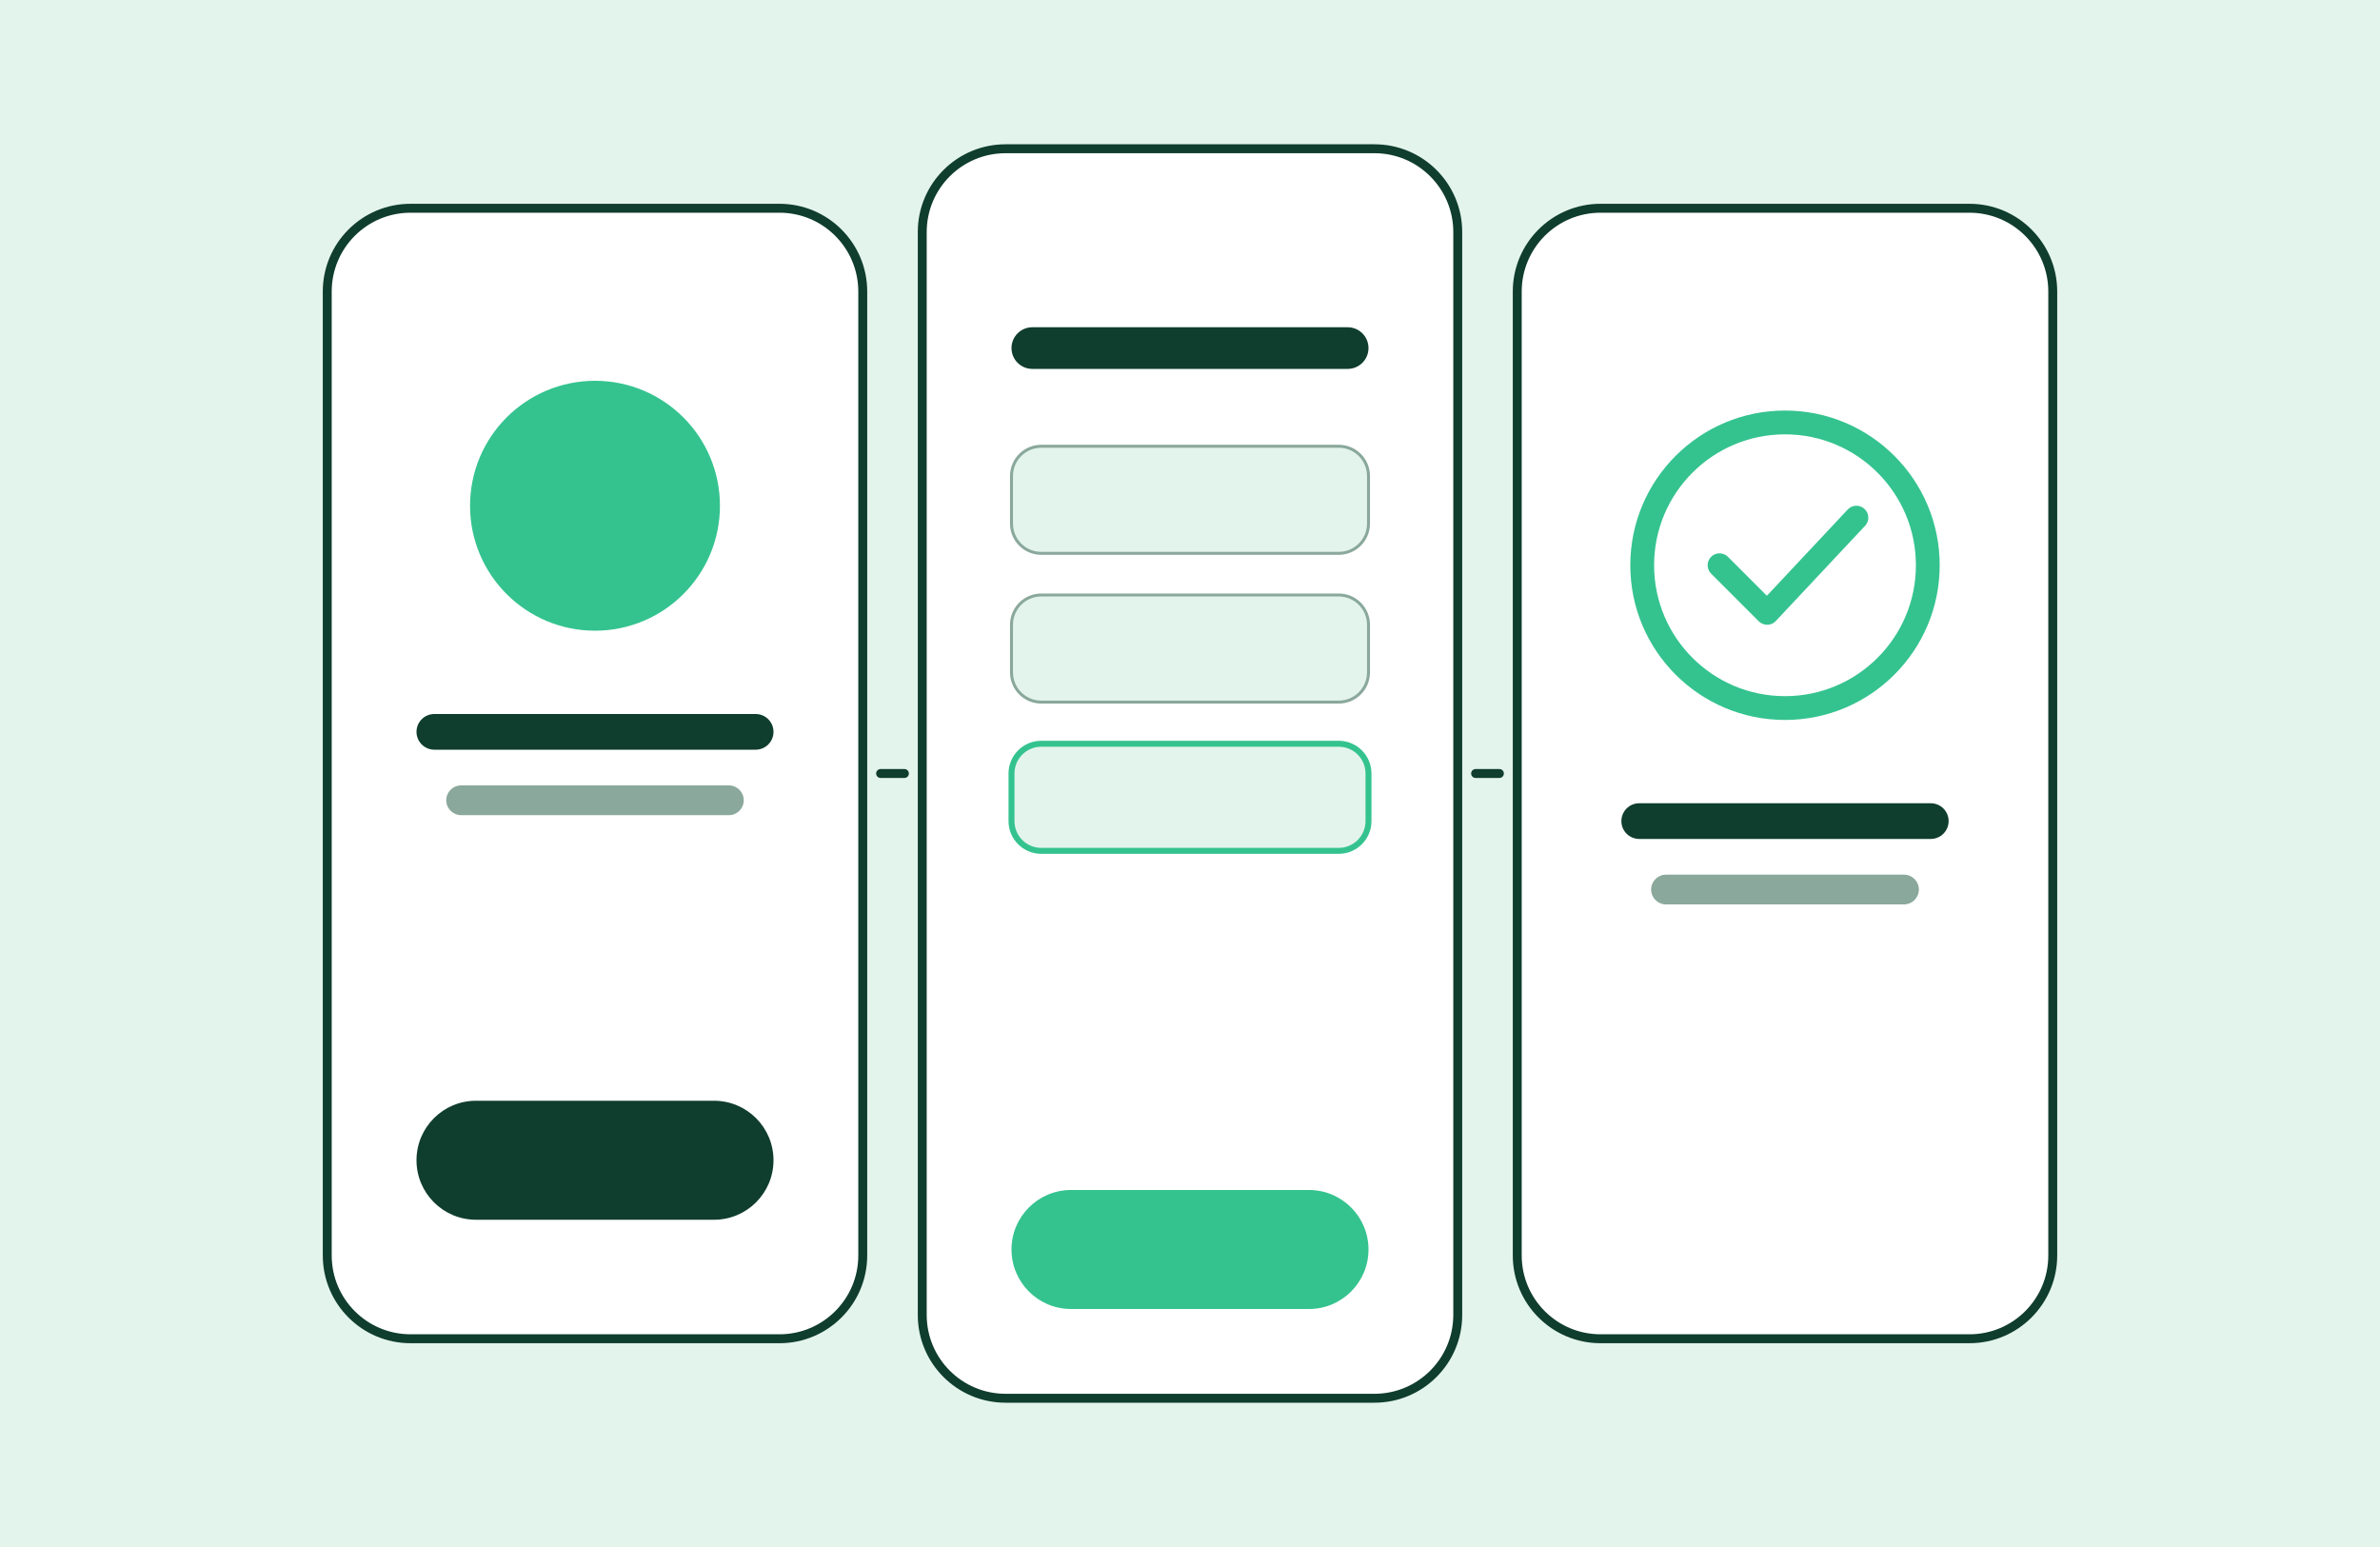
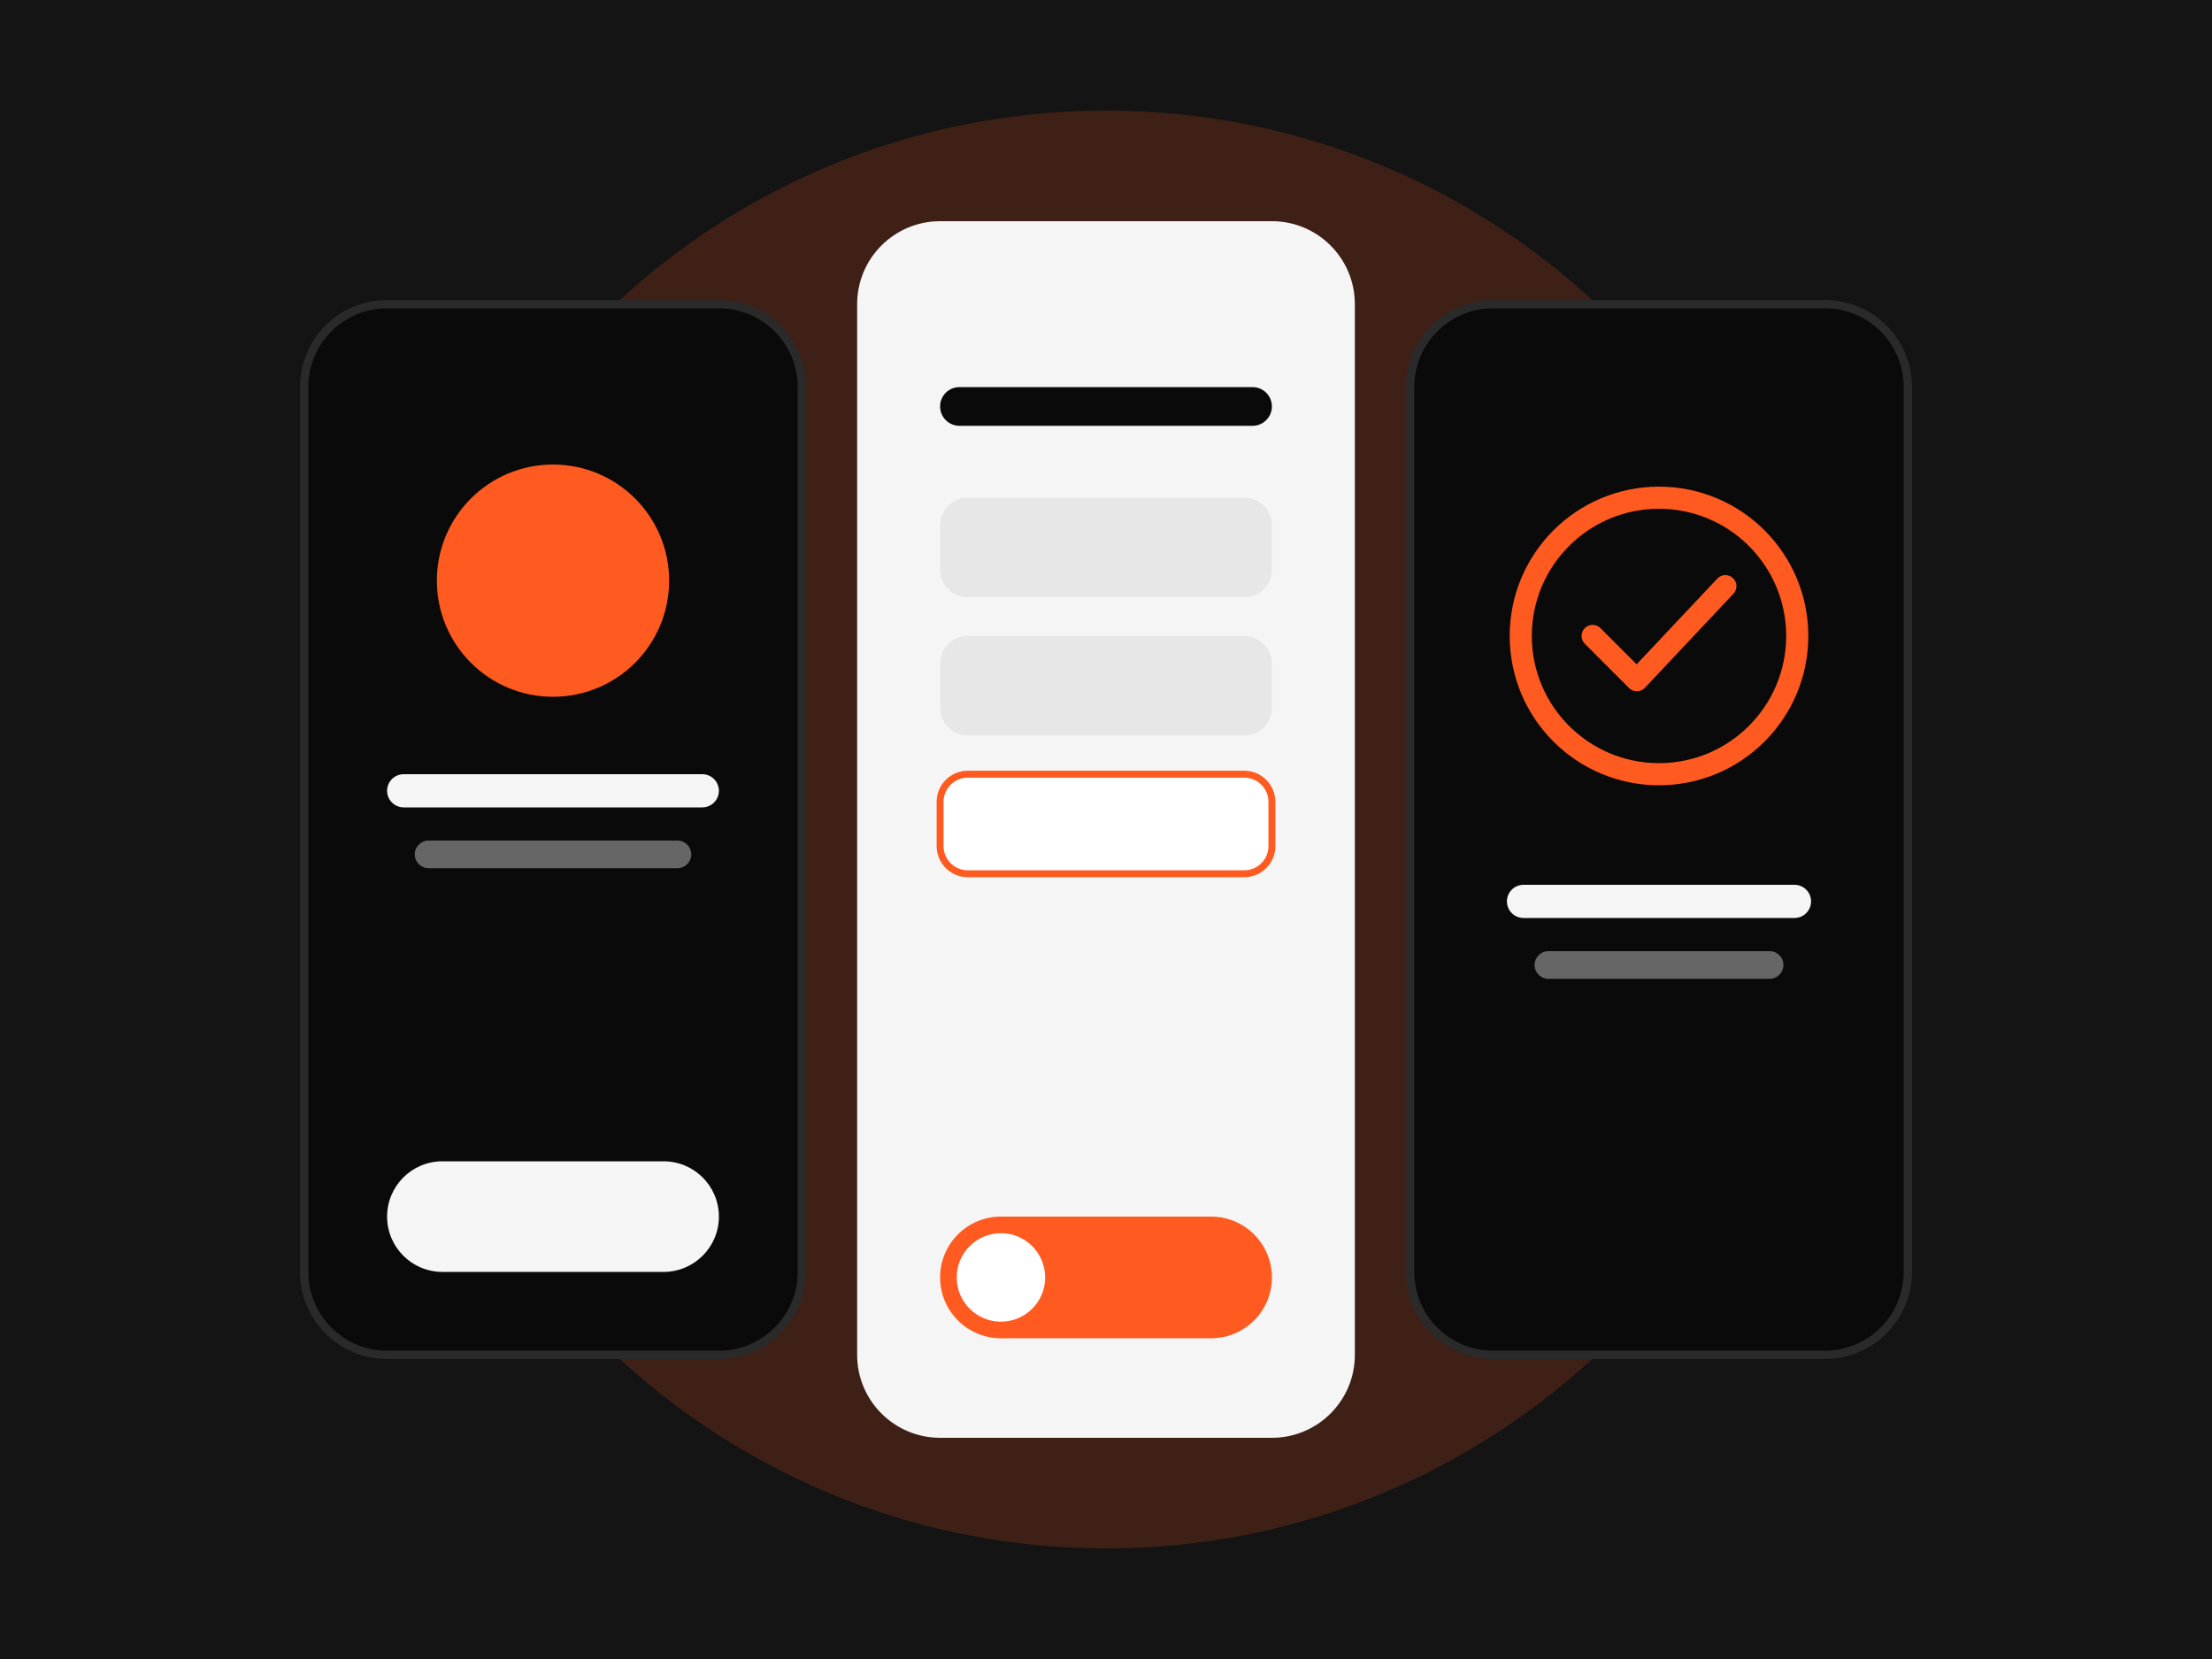
- <svg xmlns="http://www.w3.org/2000/svg" viewBox="0 0 800 520">
-   <rect width="800" height="520" fill="#e3f4ec" />
+ <svg xmlns="http://www.w3.org/2000/svg" viewBox="0 0 800 600">
+   <rect width="800" height="600" fill="#141414" />
+   <circle cx="400" cy="300" r="260" fill="#ff5a1f" opacity=".18" />
  <g>
-     <rect x="110" y="70" width="180" height="380" rx="28" fill="#fff" stroke="#0f3d2e" stroke-width="3" />
-     <circle cx="200" cy="170" r="42" fill="#34c38f" />
-     <rect x="140" y="240" width="120" height="12" rx="6" fill="#0f3d2e" />
-     <rect x="150" y="264" width="100" height="10" rx="5" fill="#8aa89c" />
-     <rect x="140" y="370" width="120" height="40" rx="20" fill="#0f3d2e" />
+     <rect x="110" y="110" width="180" height="380" rx="30" fill="#0a0a0a" stroke="#2a2a2a" stroke-width="3" />
+     <circle cx="200" cy="210" r="42" fill="#ff5a1f" />
+     <rect x="140" y="280" width="120" height="12" rx="6" fill="#f5f5f5" />
+     <rect x="150" y="304" width="100" height="10" rx="5" fill="#666" />
+     <rect x="140" y="420" width="120" height="40" rx="20" fill="#f5f5f5" />
  </g>
  <g>
-     <rect x="310" y="50" width="180" height="420" rx="28" fill="#fff" stroke="#0f3d2e" stroke-width="3" />
-     <rect x="340" y="110" width="120" height="14" rx="7" fill="#0f3d2e" />
-     <rect x="340" y="150" width="120" height="36" rx="10" fill="#e3f4ec" stroke="#8aa89c" />
-     <rect x="340" y="200" width="120" height="36" rx="10" fill="#e3f4ec" stroke="#8aa89c" />
-     <rect x="340" y="250" width="120" height="36" rx="10" fill="#e3f4ec" stroke="#34c38f" stroke-width="2" />
-     <rect x="340" y="400" width="120" height="40" rx="20" fill="#34c38f" />
+     <rect x="310" y="80" width="180" height="440" rx="30" fill="#f5f5f5" />
+     <rect x="340" y="140" width="120" height="14" rx="7" fill="#0a0a0a" />
+     <rect x="340" y="180" width="120" height="36" rx="10" fill="#e7e7e7" />
+     <rect x="340" y="230" width="120" height="36" rx="10" fill="#e7e7e7" />
+     <rect x="340" y="280" width="120" height="36" rx="10" fill="#fff" stroke="#ff5a1f" stroke-width="2.5" />
+     <rect x="340" y="440" width="120" height="44" rx="22" fill="#ff5a1f" />
+     <circle cx="362" cy="462" r="16" fill="#fff" />
  </g>
  <g>
-     <rect x="510" y="70" width="180" height="380" rx="28" fill="#fff" stroke="#0f3d2e" stroke-width="3" />
-     <circle cx="600" cy="190" r="48" fill="none" stroke="#34c38f" stroke-width="8" />
-     <path d="M578 190l16 16 30-32" fill="none" stroke="#34c38f" stroke-width="8" stroke-linecap="round" stroke-linejoin="round" />
-     <rect x="545" y="270" width="110" height="12" rx="6" fill="#0f3d2e" />
-     <rect x="555" y="294" width="90" height="10" rx="5" fill="#8aa89c" />
+     <rect x="510" y="110" width="180" height="380" rx="30" fill="#0a0a0a" stroke="#2a2a2a" stroke-width="3" />
+     <circle cx="600" cy="230" r="50" fill="none" stroke="#ff5a1f" stroke-width="8" />
+     <path d="M576 230l16 16 32-34" fill="none" stroke="#ff5a1f" stroke-width="8" stroke-linecap="round" stroke-linejoin="round" />
+     <rect x="545" y="320" width="110" height="12" rx="6" fill="#f5f5f5" />
+     <rect x="555" y="344" width="90" height="10" rx="5" fill="#666" />
  </g>
-   <path d="M296 260h8M496 260h8" stroke="#0f3d2e" stroke-width="3" stroke-linecap="round" />
</svg>
